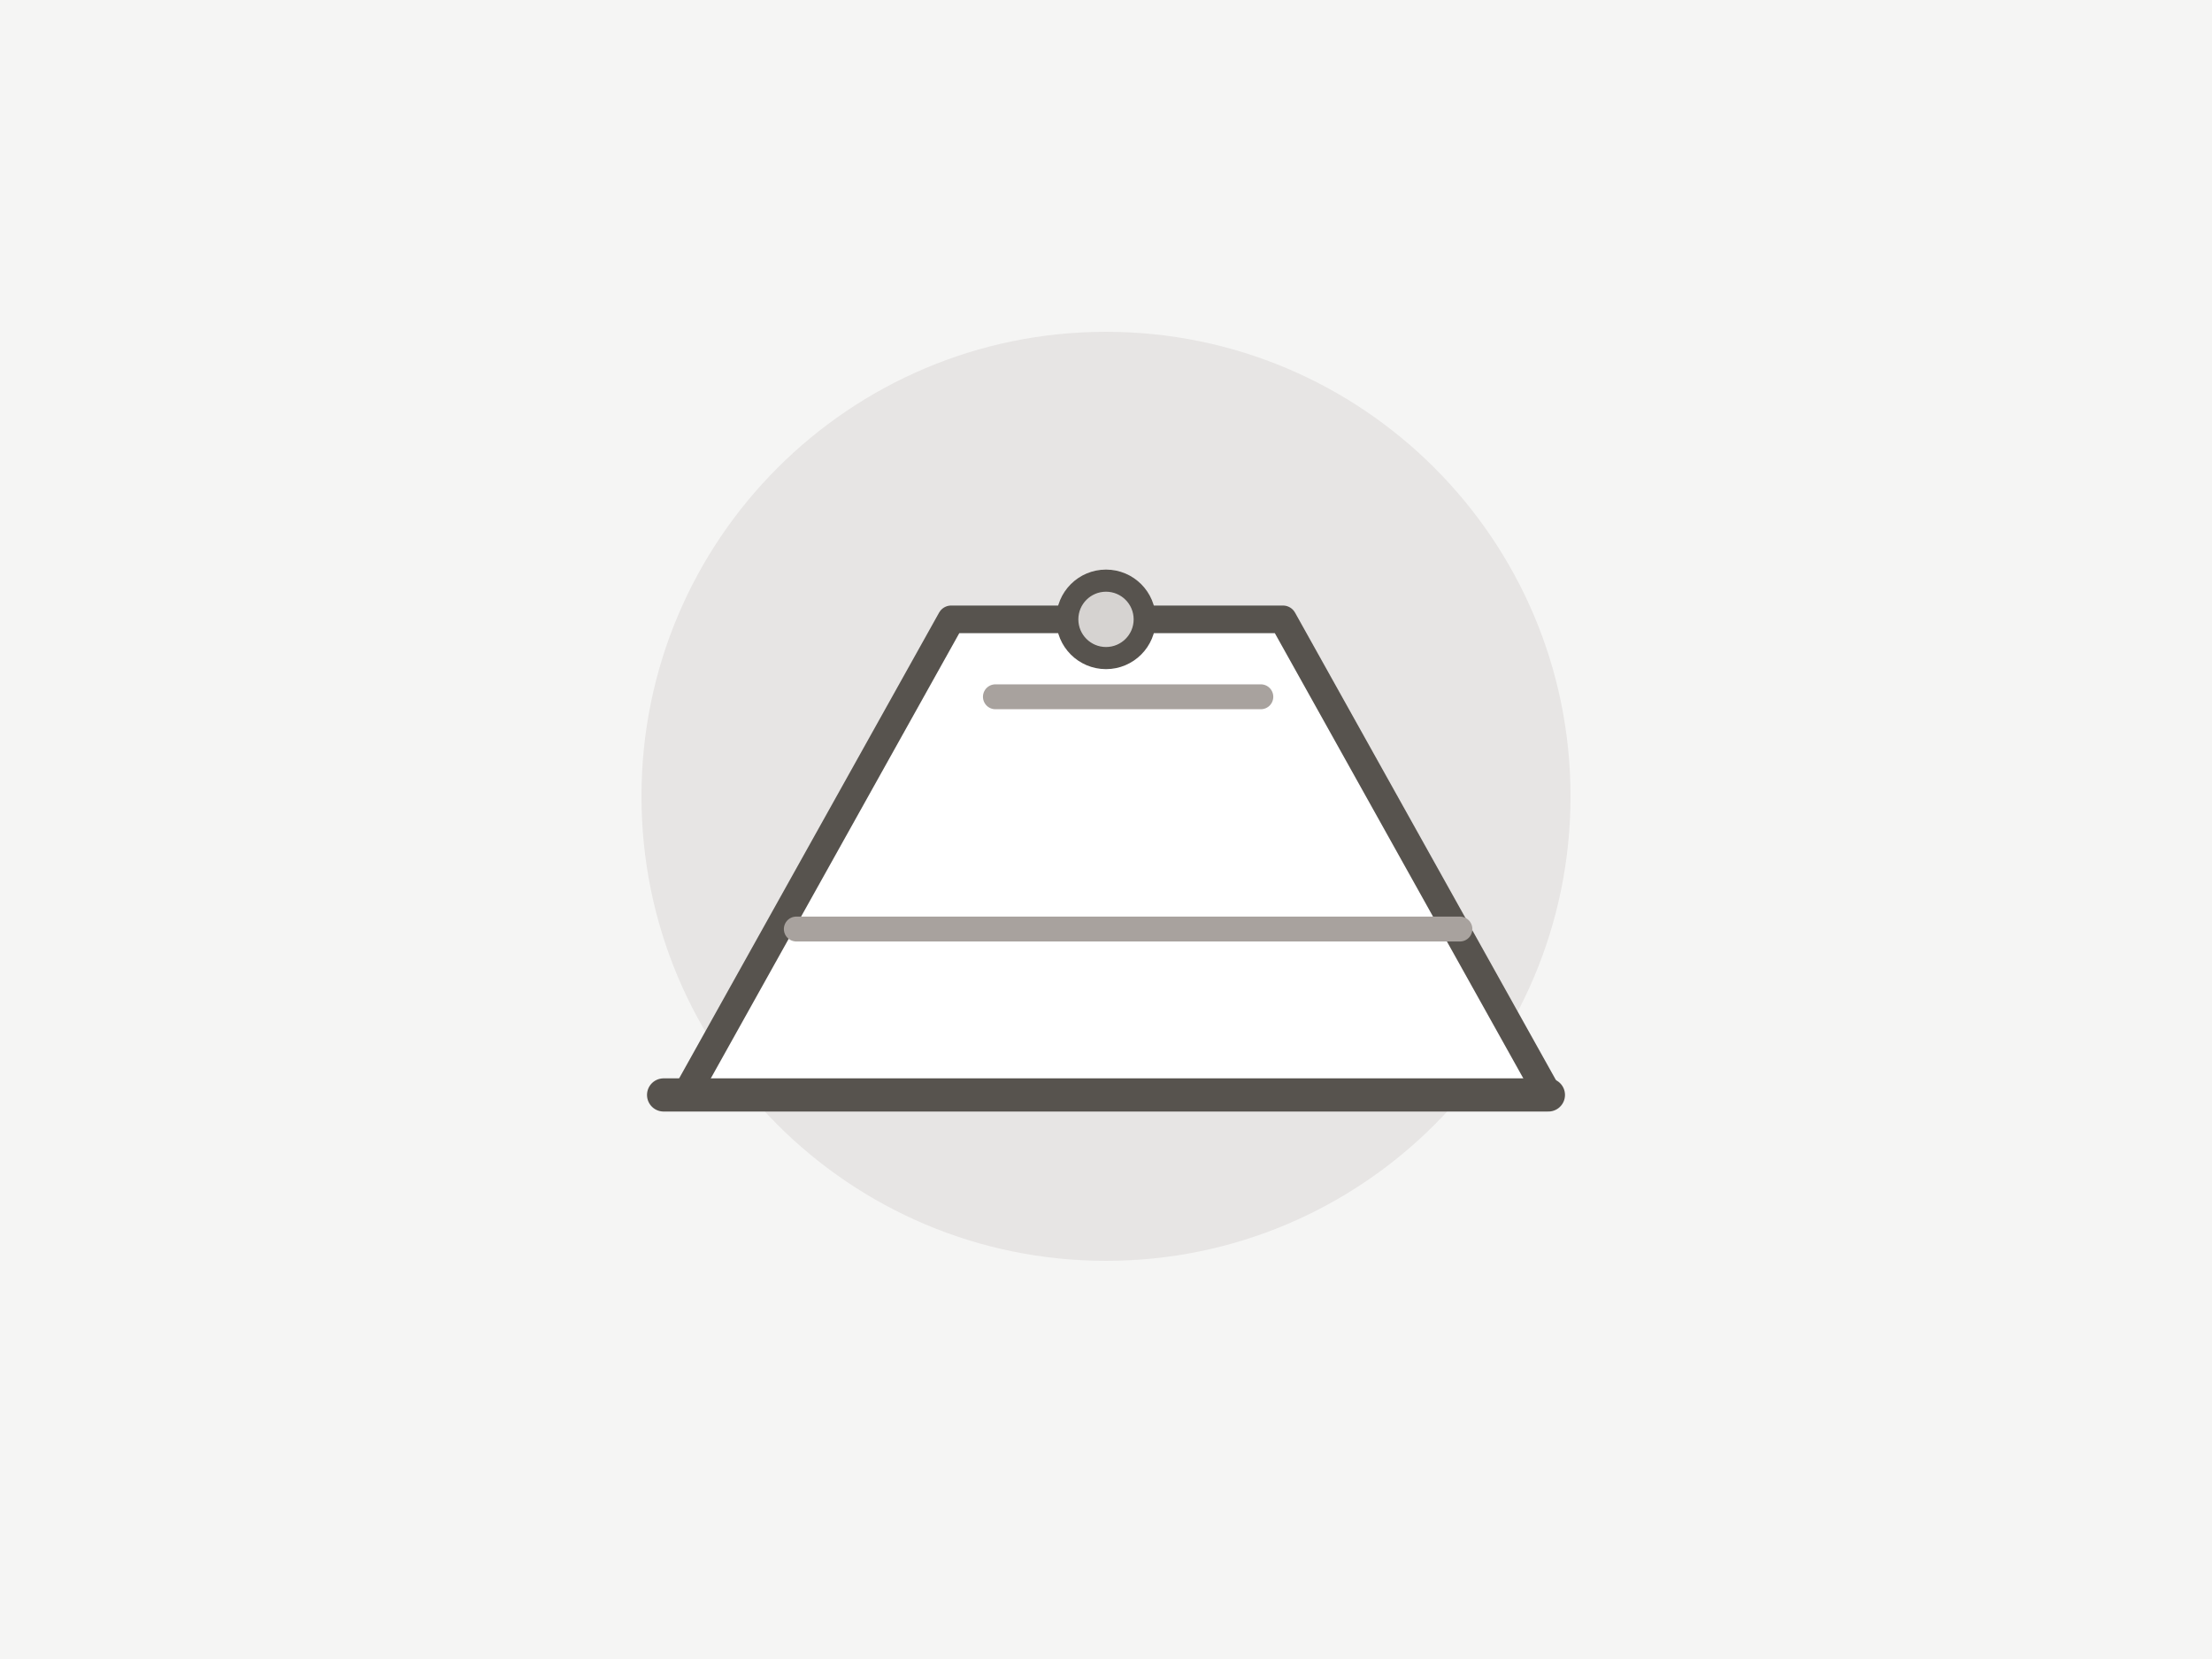
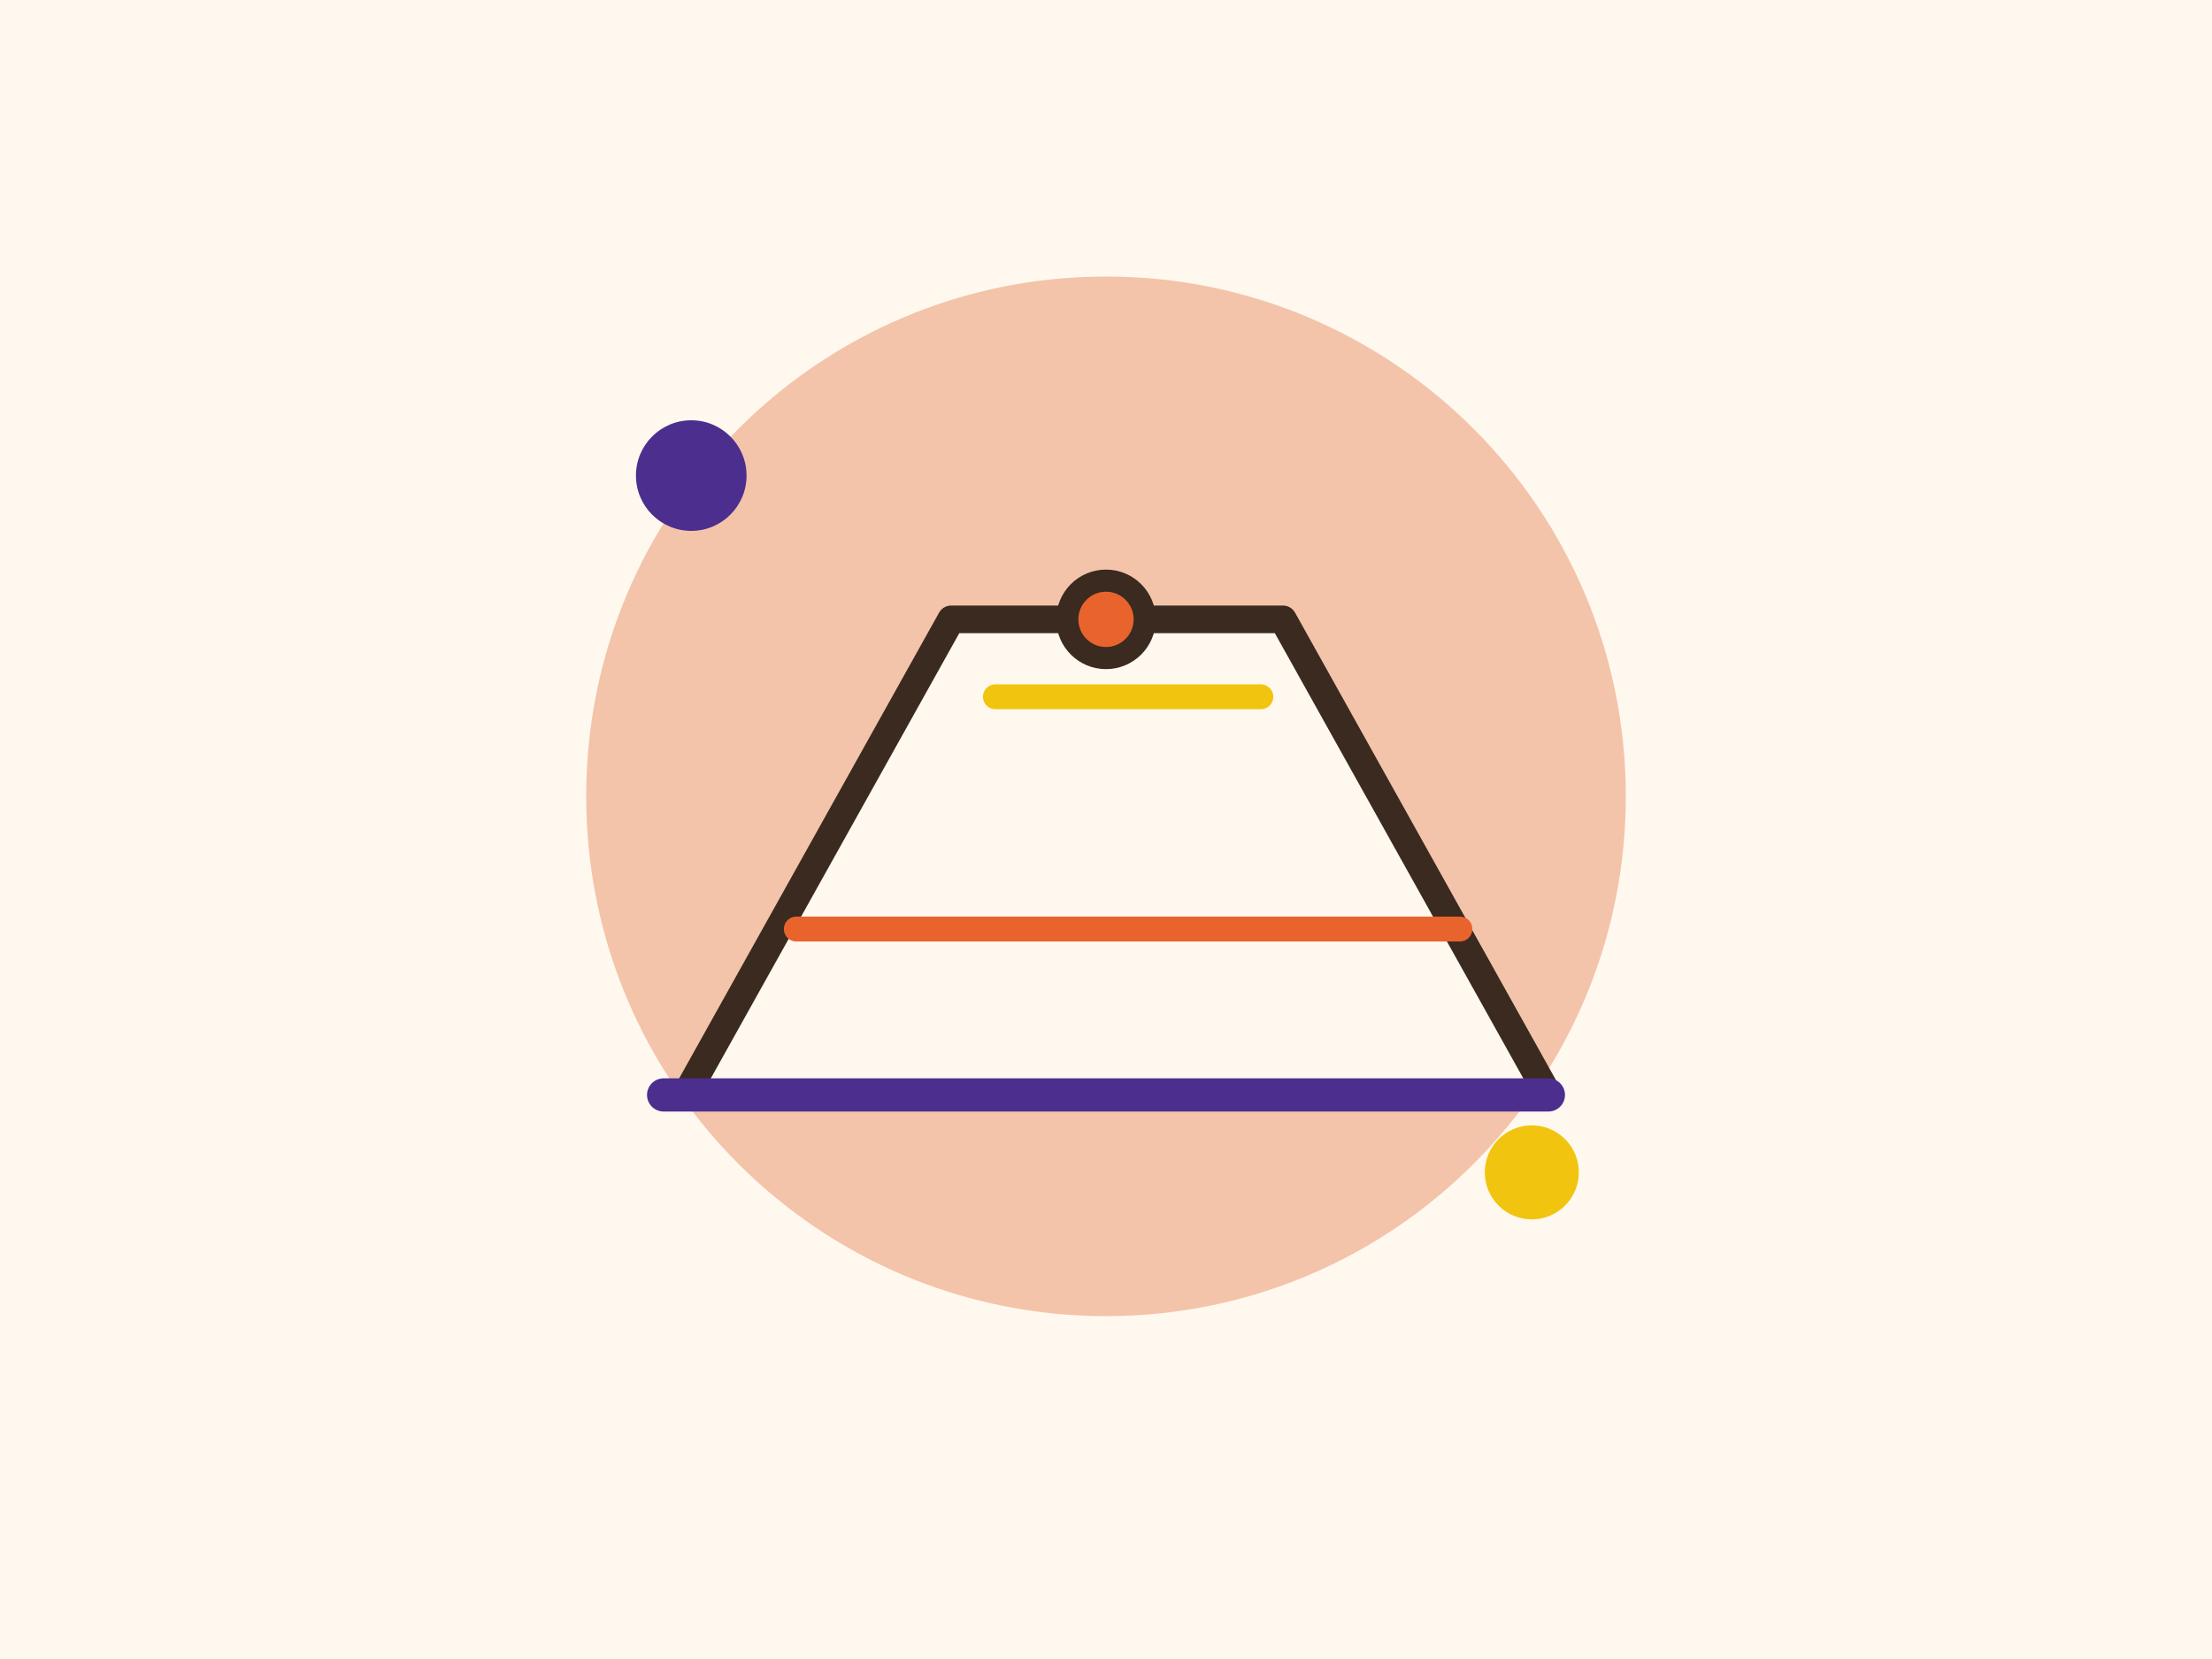
<svg xmlns="http://www.w3.org/2000/svg" viewBox="0 0 800 600" width="800" height="600" role="img" aria-label="Dulces">
-   <rect width="800" height="600" fill="#f5f5f4" />
-   <circle cx="400" cy="288" r="168" fill="#e7e5e4" />
-   <path d="M248 396l96-172h120l96 172z" fill="#ffffff" stroke="#57534e" stroke-width="10" stroke-linejoin="round" />
-   <path d="M288 336h240" stroke="#a8a29e" stroke-width="9" stroke-linecap="round" />
-   <path d="M360 252h96" stroke="#a8a29e" stroke-width="9" stroke-linecap="round" />
-   <circle cx="400" cy="224" r="14" fill="#d6d3d1" stroke="#57534e" stroke-width="8" />
-   <path d="M240 396h320" stroke="#57534e" stroke-width="12" stroke-linecap="round" />
+   <rect width="800" height="600" fill="#fff8ef" />
+   <circle cx="400" cy="288" r="188" fill="#f3c4aa" />
+   <circle cx="250" cy="172" r="20" fill="#4c2e8f" />
+   <circle cx="554" cy="424" r="17" fill="#f1c40f" />
+   <path d="M248 396l96-172h120l96 172z" fill="#fff8ef" stroke="#3a2a20" stroke-width="10" stroke-linejoin="round" />
+   <path d="M288 336h240" stroke="#e8642c" stroke-width="9" stroke-linecap="round" />
+   <path d="M360 252h96" stroke="#f1c40f" stroke-width="9" stroke-linecap="round" />
+   <circle cx="400" cy="224" r="14" fill="#e8642c" stroke="#3a2a20" stroke-width="8" />
+   <path d="M240 396h320" stroke="#4c2e8f" stroke-width="12" stroke-linecap="round" />
</svg>
